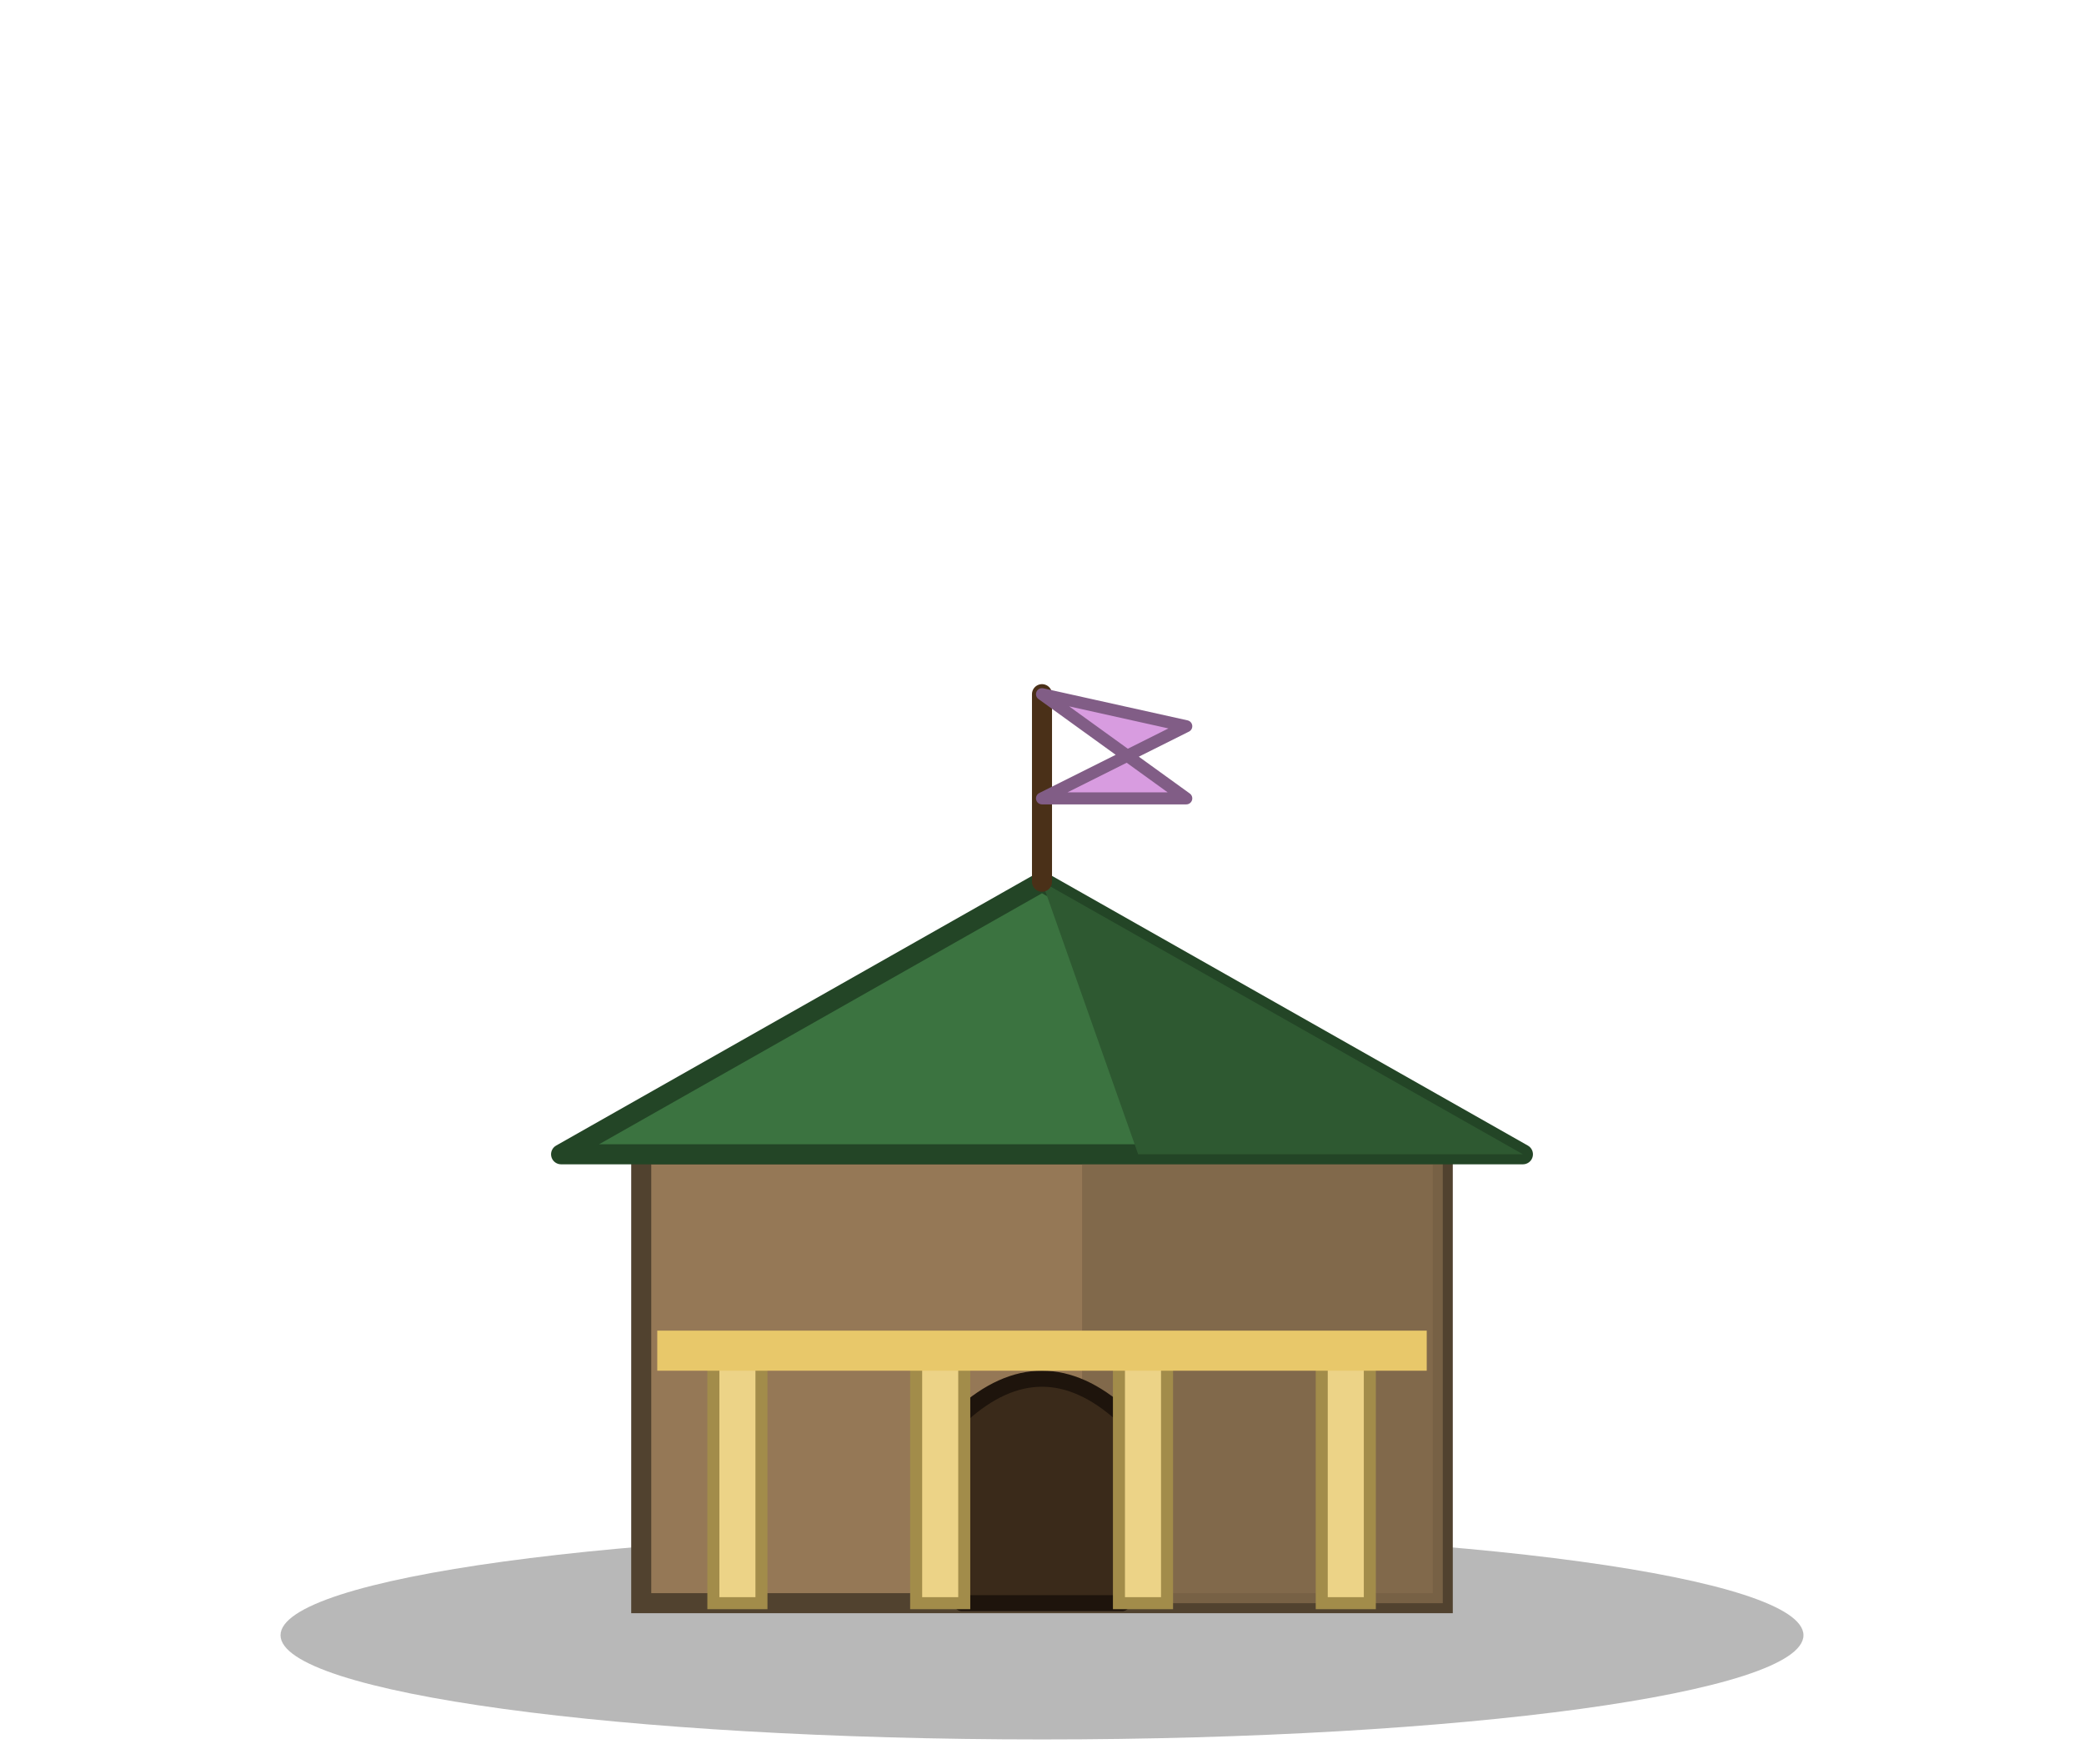
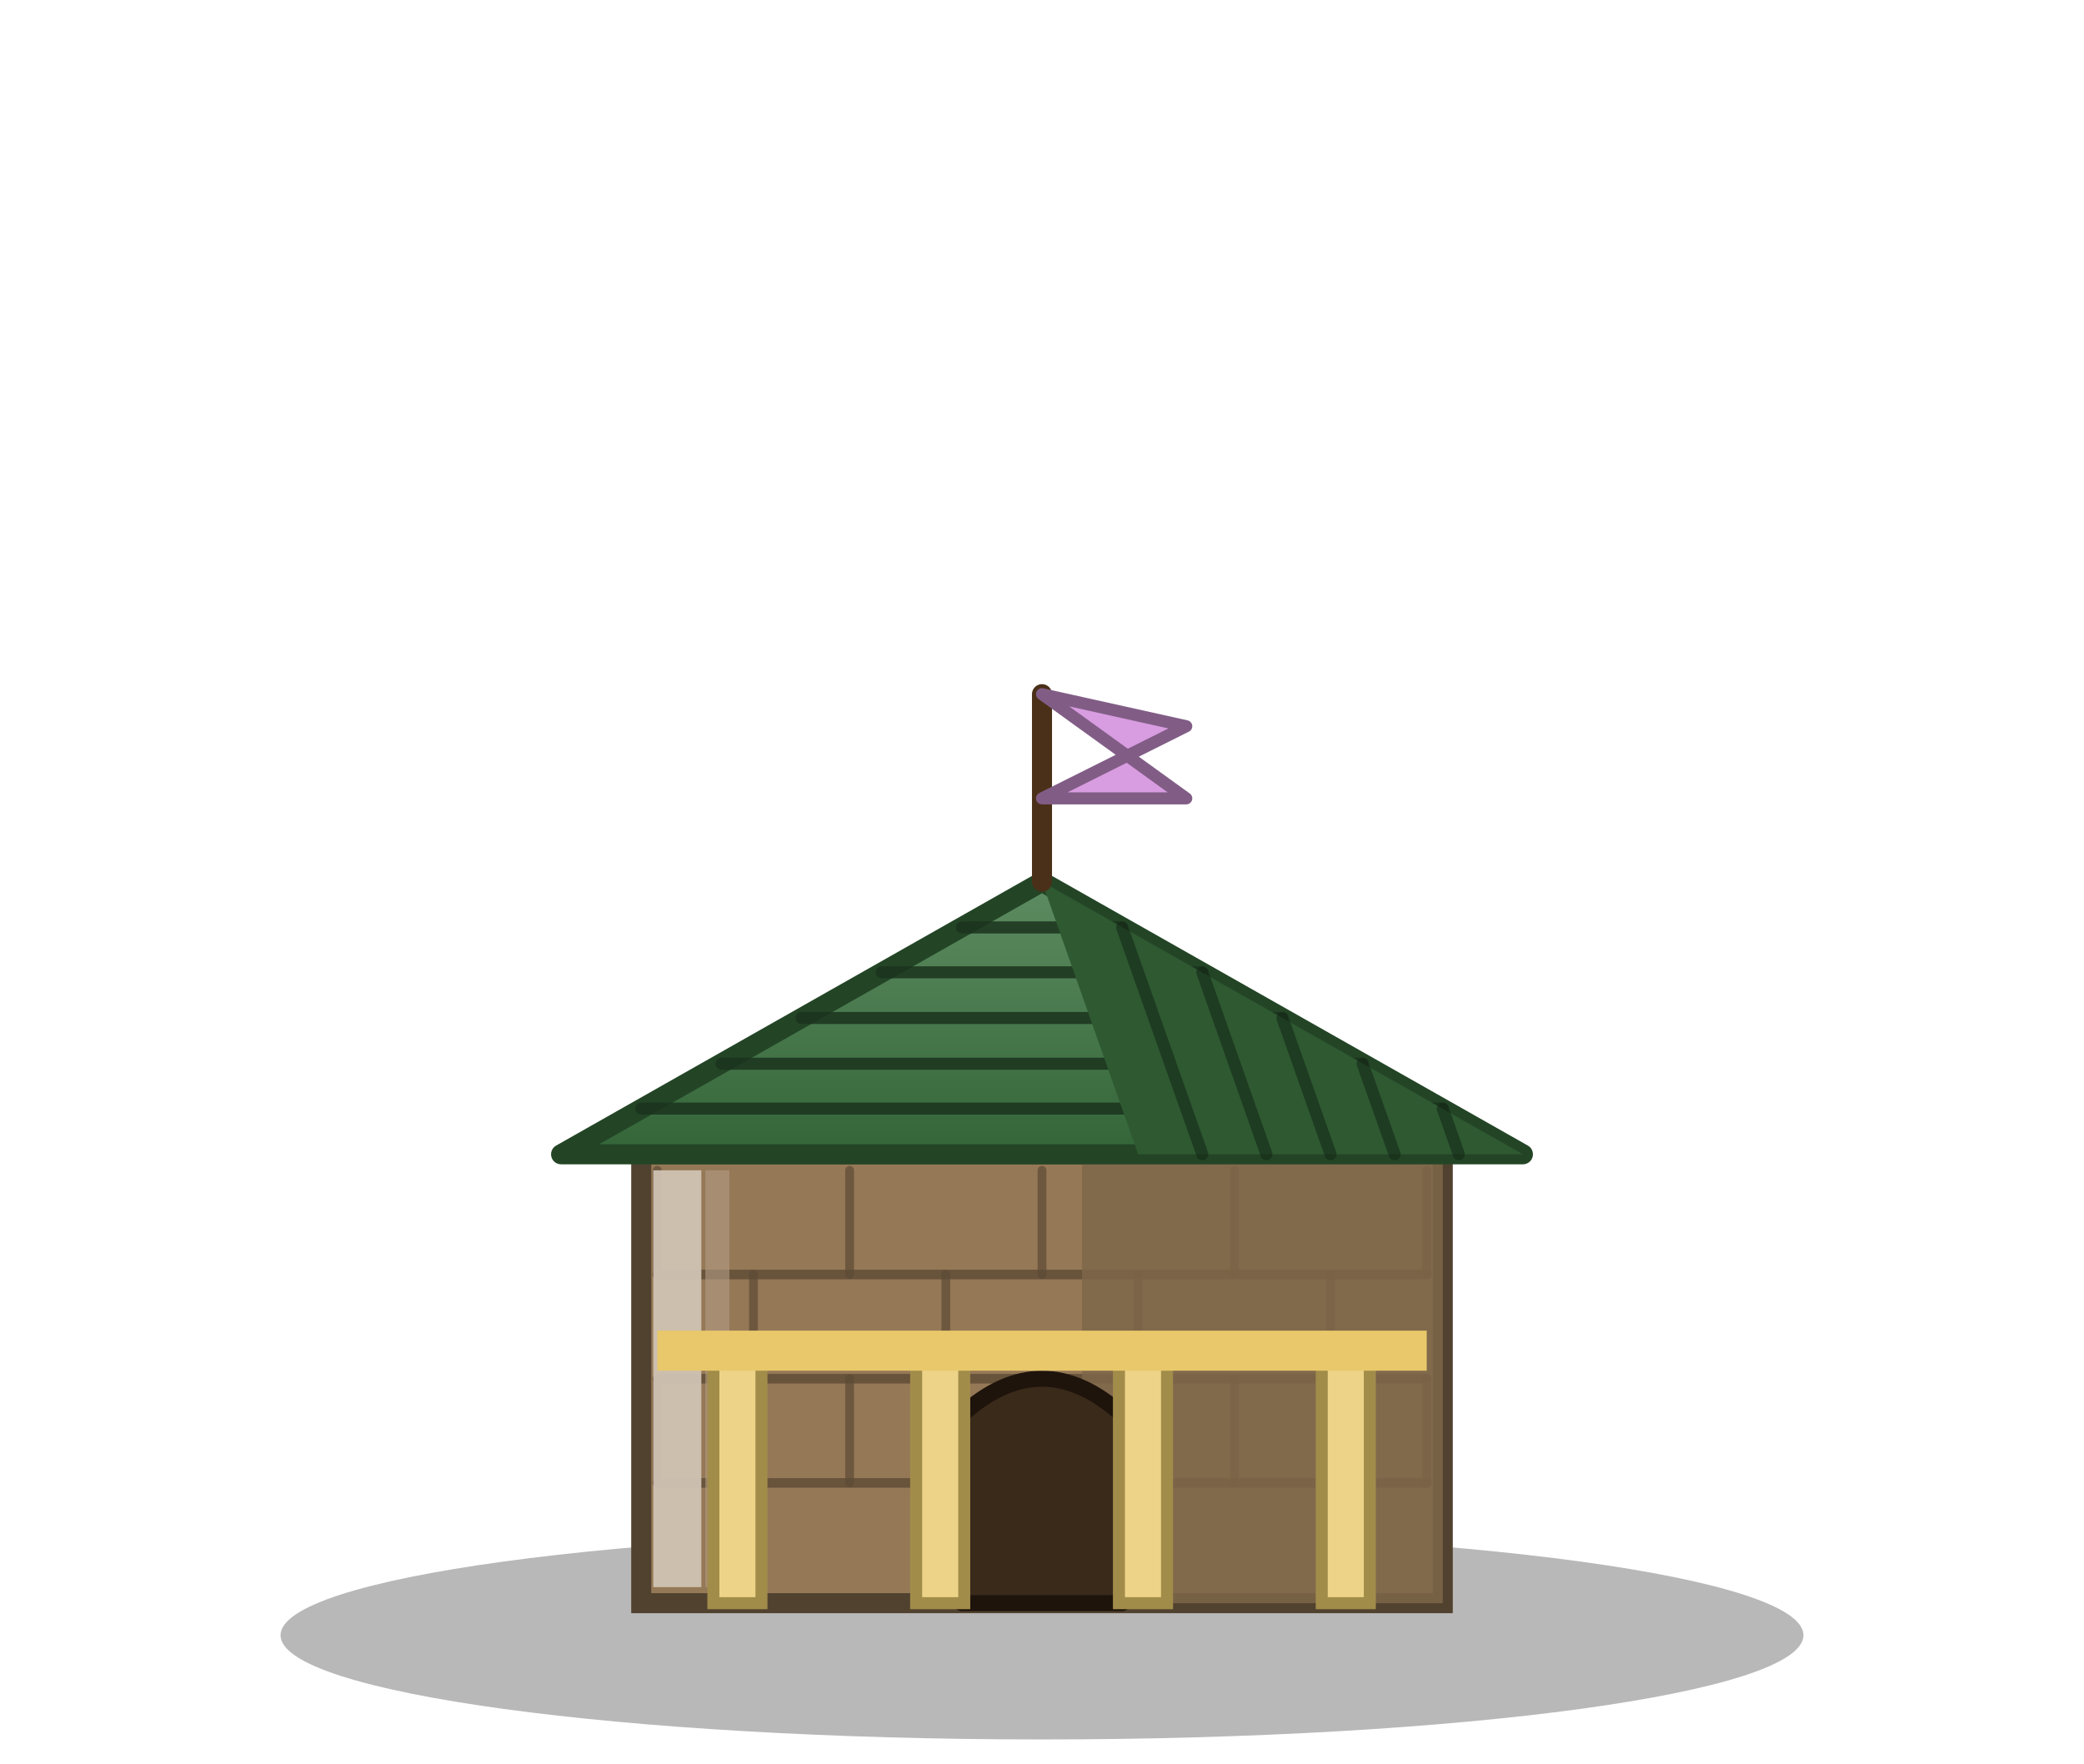
<svg xmlns="http://www.w3.org/2000/svg" width="260" height="220" viewBox="0 0 260 220">
  <ellipse cx="130.0" cy="204.0" rx="95.0" ry="13.0" fill="#000" opacity="0.28" />
  <rect x="80.0" y="144.0" width="100.0" height="56.0" fill="#957856" stroke="#51422f" stroke-width="2.5" />
+   <line x1="82.0" y1="159.0" x2="178.0" y2="159.0" stroke="#5c4a35" stroke-width="1.2" stroke-linecap="round" opacity="0.8" />
+   <line x1="82.0" y1="172.0" x2="178.0" y2="172.0" stroke="#5c4a35" stroke-width="1.2" stroke-linecap="round" opacity="0.8" />
+   <line x1="82.0" y1="185.0" x2="178.0" y2="185.0" stroke="#5c4a35" stroke-width="1.2" stroke-linecap="round" opacity="0.8" />
+   <line x1="82.0" y1="146.0" x2="82.0" y2="159.0" stroke="#5c4a35" stroke-width="1.1" stroke-linecap="round" opacity="0.7" />
+   <line x1="106.0" y1="146.0" x2="106.0" y2="159.0" stroke="#5c4a35" stroke-width="1.1" stroke-linecap="round" opacity="0.7" />
+   <line x1="130.0" y1="146.0" x2="130.0" y2="159.0" stroke="#5c4a35" stroke-width="1.1" stroke-linecap="round" opacity="0.7" />
+   <line x1="154.0" y1="146.0" x2="154.0" y2="159.0" stroke="#5c4a35" stroke-width="1.1" stroke-linecap="round" opacity="0.7" />
+   <line x1="178.0" y1="146.0" x2="178.0" y2="159.0" stroke="#5c4a35" stroke-width="1.1" stroke-linecap="round" opacity="0.7" />
+   <line x1="94.0" y1="159.0" x2="94.0" y2="172.0" stroke="#5c4a35" stroke-width="1.1" stroke-linecap="round" opacity="0.7" />
+   <line x1="118.0" y1="159.0" x2="118.0" y2="172.0" stroke="#5c4a35" stroke-width="1.1" stroke-linecap="round" opacity="0.7" />
+   <line x1="142.0" y1="159.0" x2="142.0" y2="172.0" stroke="#5c4a35" stroke-width="1.1" stroke-linecap="round" opacity="0.7" />
+   <line x1="166.0" y1="159.0" x2="166.0" y2="172.0" stroke="#5c4a35" stroke-width="1.1" stroke-linecap="round" opacity="0.7" />
+   <line x1="82.0" y1="172.0" x2="82.0" y2="185.0" stroke="#5c4a35" stroke-width="1.1" stroke-linecap="round" opacity="0.7" />
+   <line x1="106.0" y1="172.0" x2="106.0" y2="185.0" stroke="#5c4a35" stroke-width="1.1" stroke-linecap="round" opacity="0.7" />
+   <line x1="130.0" y1="172.0" x2="130.0" y2="185.0" stroke="#5c4a35" stroke-width="1.1" stroke-linecap="round" opacity="0.7" />
+   <line x1="154.0" y1="172.0" x2="154.0" y2="185.0" stroke="#5c4a35" stroke-width="1.1" stroke-linecap="round" opacity="0.7" />
+   <line x1="178.0" y1="172.0" x2="178.0" y2="185.0" stroke="#5c4a35" stroke-width="1.1" stroke-linecap="round" opacity="0.7" />
+   <line x1="94.0" y1="185.0" x2="94.0" y2="198.0" stroke="#5c4a35" stroke-width="1.1" stroke-linecap="round" opacity="0.7" />
+   <line x1="118.0" y1="185.0" x2="118.0" y2="198.0" stroke="#5c4a35" stroke-width="1.1" stroke-linecap="round" opacity="0.7" />
+   <line x1="142.0" y1="185.0" x2="142.0" y2="198.0" stroke="#5c4a35" stroke-width="1.1" stroke-linecap="round" opacity="0.7" />
+   <line x1="166.0" y1="185.0" x2="166.0" y2="198.0" stroke="#5c4a35" stroke-width="1.1" stroke-linecap="round" opacity="0.7" />
  <rect x="135.0" y="144.0" width="45.0" height="56.0" fill="#7e6649" opacity="0.85" />
-   <polygon points="70.0,144.0 130.0,110.0 190.0,144.0" fill="#3b7340" stroke="#234526" stroke-width="2.5" stroke-linejoin="round" />
+   <rect x="81.5" y="146.0" width="6.0" height="52.0" fill="#cfc2b2" opacity="0.95" />
+   <rect x="88.0" y="146.0" width="3.0" height="52.0" fill="#b29d85" opacity="0.6" />
+   <defs>
+     <linearGradient id="gr16" x1="0" y1="0" x2="0" y2="1">
+       <stop offset="0" stop-color="#5e8c62" />
+       <stop offset="1" stop-color="#336538" />
+     </linearGradient>
+   </defs>
+   <polygon points="70.0,144.0 130.0,110.0 190.0,144.0" fill="url(#gr16)" stroke="#234526" stroke-width="2.5" stroke-linejoin="round" />
+   <line x1="80.0" y1="138.3" x2="180.0" y2="138.3" stroke="#1a331c" stroke-width="1.5" stroke-linecap="round" opacity="0.85" />
+   <line x1="90.0" y1="132.7" x2="170.0" y2="132.7" stroke="#1a331c" stroke-width="1.5" stroke-linecap="round" opacity="0.85" />
+   <line x1="100.0" y1="127.0" x2="160.0" y2="127.0" stroke="#1a331c" stroke-width="1.5" stroke-linecap="round" opacity="0.85" />
+   <line x1="110.0" y1="121.3" x2="150.0" y2="121.3" stroke="#1a331c" stroke-width="1.5" stroke-linecap="round" opacity="0.85" />
+   <line x1="120.0" y1="115.7" x2="140.0" y2="115.7" stroke="#1a331c" stroke-width="1.5" stroke-linecap="round" opacity="0.85" />
+   <line x1="85.0" y1="144.0" x2="130.0" y2="110.0" stroke="#1a331c" stroke-width="0" stroke-linecap="round" opacity="0" />
+   <line x1="100.0" y1="144.0" x2="130.0" y2="110.0" stroke="#1a331c" stroke-width="0" stroke-linecap="round" opacity="0" />
+   <line x1="115.0" y1="144.0" x2="130.0" y2="110.0" stroke="#1a331c" stroke-width="0" stroke-linecap="round" opacity="0" />
+   <line x1="130.0" y1="144.0" x2="130.0" y2="110.0" stroke="#1a331c" stroke-width="0" stroke-linecap="round" opacity="0" />
+   <line x1="145.0" y1="144.0" x2="130.0" y2="110.0" stroke="#1a331c" stroke-width="0" stroke-linecap="round" opacity="0" />
+   <line x1="160.0" y1="144.0" x2="130.0" y2="110.0" stroke="#1a331c" stroke-width="0" stroke-linecap="round" opacity="0" />
+   <line x1="175.0" y1="144.0" x2="130.0" y2="110.0" stroke="#1a331c" stroke-width="0" stroke-linecap="round" opacity="0" />
  <polygon points="130.0,110.0 190.0,144.0 142.0,144.0" fill="#2e5931" />
+   <line x1="140.0" y1="115.7" x2="150.0" y2="144.0" stroke="#142816" stroke-width="1.5" stroke-linecap="round" opacity="0.6" />
+   <line x1="150.0" y1="121.3" x2="158.0" y2="144.0" stroke="#142816" stroke-width="1.5" stroke-linecap="round" opacity="0.6" />
+   <line x1="160.0" y1="127.0" x2="166.0" y2="144.0" stroke="#142816" stroke-width="1.5" stroke-linecap="round" opacity="0.6" />
+   <line x1="170.0" y1="132.7" x2="174.0" y2="144.0" stroke="#142816" stroke-width="1.5" stroke-linecap="round" opacity="0.6" />
+   <line x1="180.0" y1="138.3" x2="182.0" y2="144.0" stroke="#142816" stroke-width="1.5" stroke-linecap="round" opacity="0.6" />
+   <line x1="131.5" y1="114.2" x2="190.0" y2="144.0" stroke="#142816" stroke-width="0" stroke-linecap="round" opacity="0" />
+   <line x1="133.0" y1="118.5" x2="190.0" y2="144.0" stroke="#142816" stroke-width="0" stroke-linecap="round" opacity="0" />
+   <line x1="134.5" y1="122.8" x2="190.0" y2="144.0" stroke="#142816" stroke-width="0" stroke-linecap="round" opacity="0" />
+   <line x1="136.0" y1="127.0" x2="190.0" y2="144.0" stroke="#142816" stroke-width="0" stroke-linecap="round" opacity="0" />
+   <line x1="137.5" y1="131.2" x2="190.0" y2="144.0" stroke="#142816" stroke-width="0" stroke-linecap="round" opacity="0" />
+   <line x1="139.0" y1="135.5" x2="190.0" y2="144.0" stroke="#142816" stroke-width="0" stroke-linecap="round" opacity="0" />
+   <line x1="140.5" y1="139.8" x2="190.0" y2="144.0" stroke="#142816" stroke-width="0" stroke-linecap="round" opacity="0" />
  <path d="M120.0 200.0 v-23.5 q10.0 -9.0 20.0 0 v23.5 z" fill="#3a2a1a" stroke="#1e140c" stroke-width="2" stroke-linejoin="round" stroke-linecap="round" />
  <rect x="89.0" y="170.0" width="6.0" height="30.0" fill="#ecd387" stroke="#a28c4a" stroke-width="1.5" />
  <rect x="114.3" y="170.0" width="6.0" height="30.0" fill="#ecd387" stroke="#a28c4a" stroke-width="1.5" />
  <rect x="139.6" y="170.0" width="6.0" height="30.0" fill="#ecd387" stroke="#a28c4a" stroke-width="1.5" />
  <rect x="164.9" y="170.0" width="6.0" height="30.0" fill="#ecd387" stroke="#a28c4a" stroke-width="1.5" />
  <rect x="82.0" y="166.0" width="96.0" height="5.0" fill="#e8c86a" />
  <line x1="130.0" y1="110.0" x2="130.0" y2="86.6" stroke="#4a3018" stroke-width="2.5" stroke-linecap="round" />
  <path d="M130.0 86.6 l18.0 4 l-18.0 9 l18.0 0 z" fill="#d89ce0" stroke="#815d86" stroke-width="1.5" stroke-linejoin="round" stroke-linecap="round" />
</svg>
